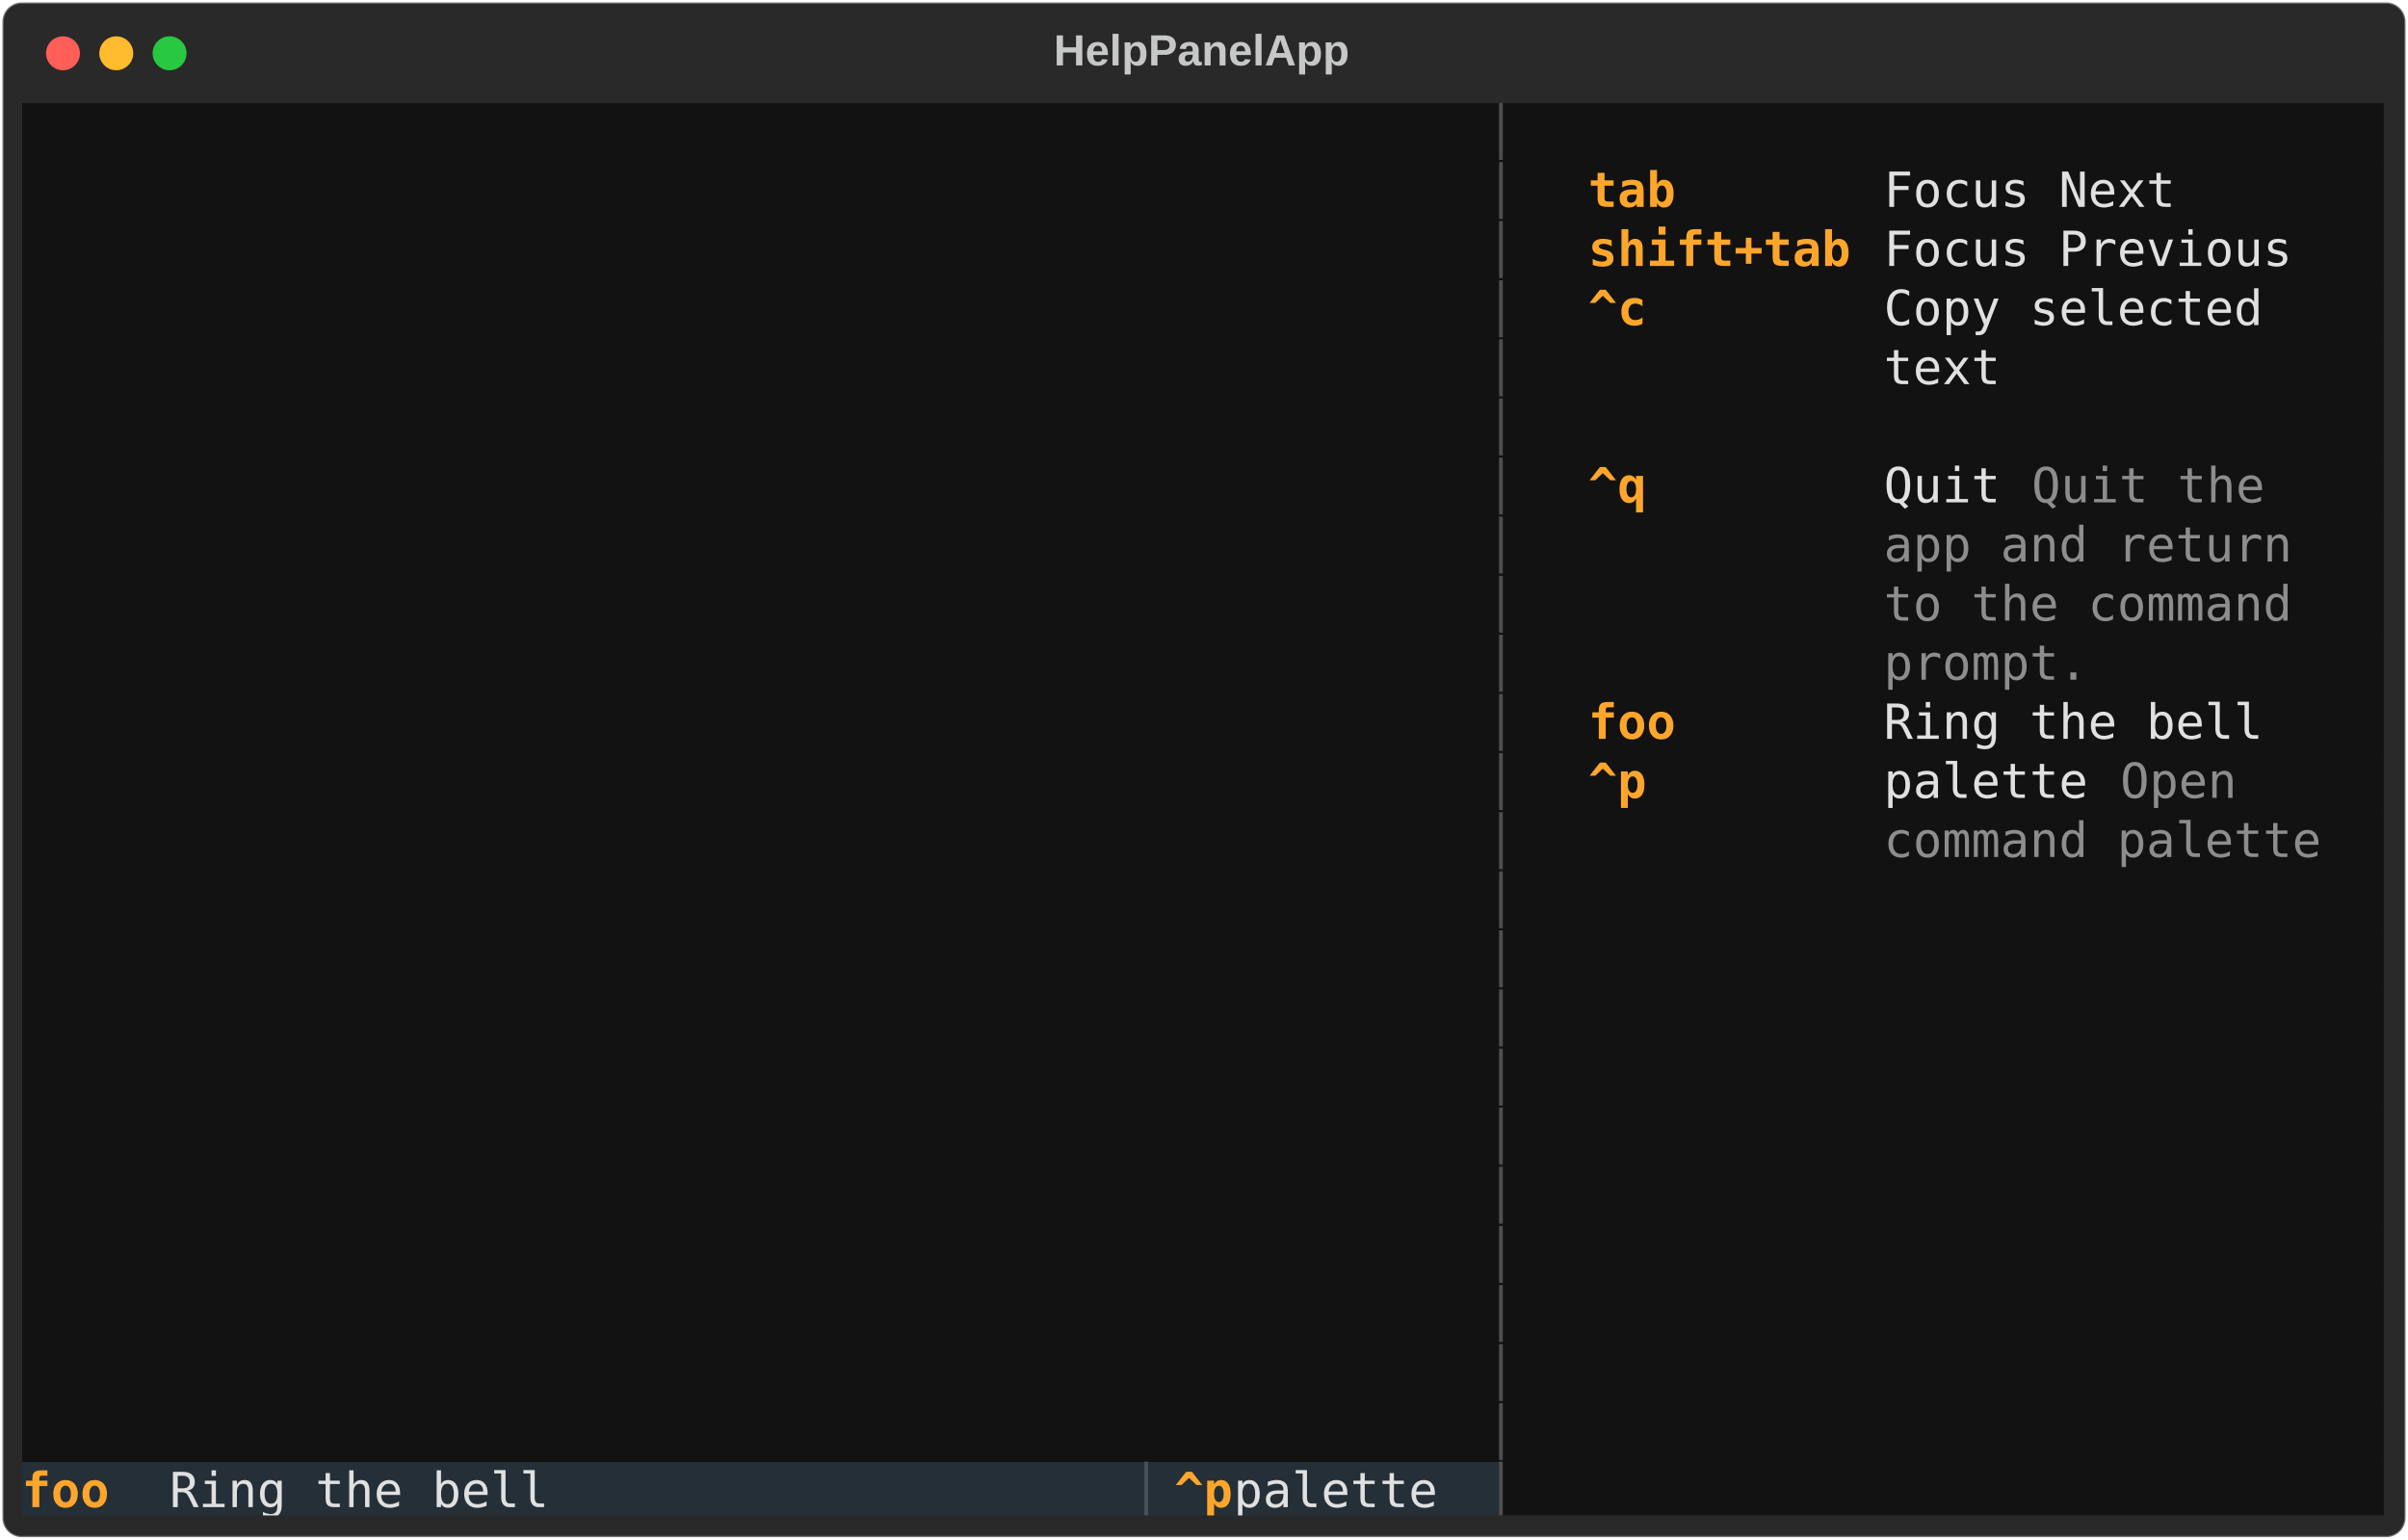
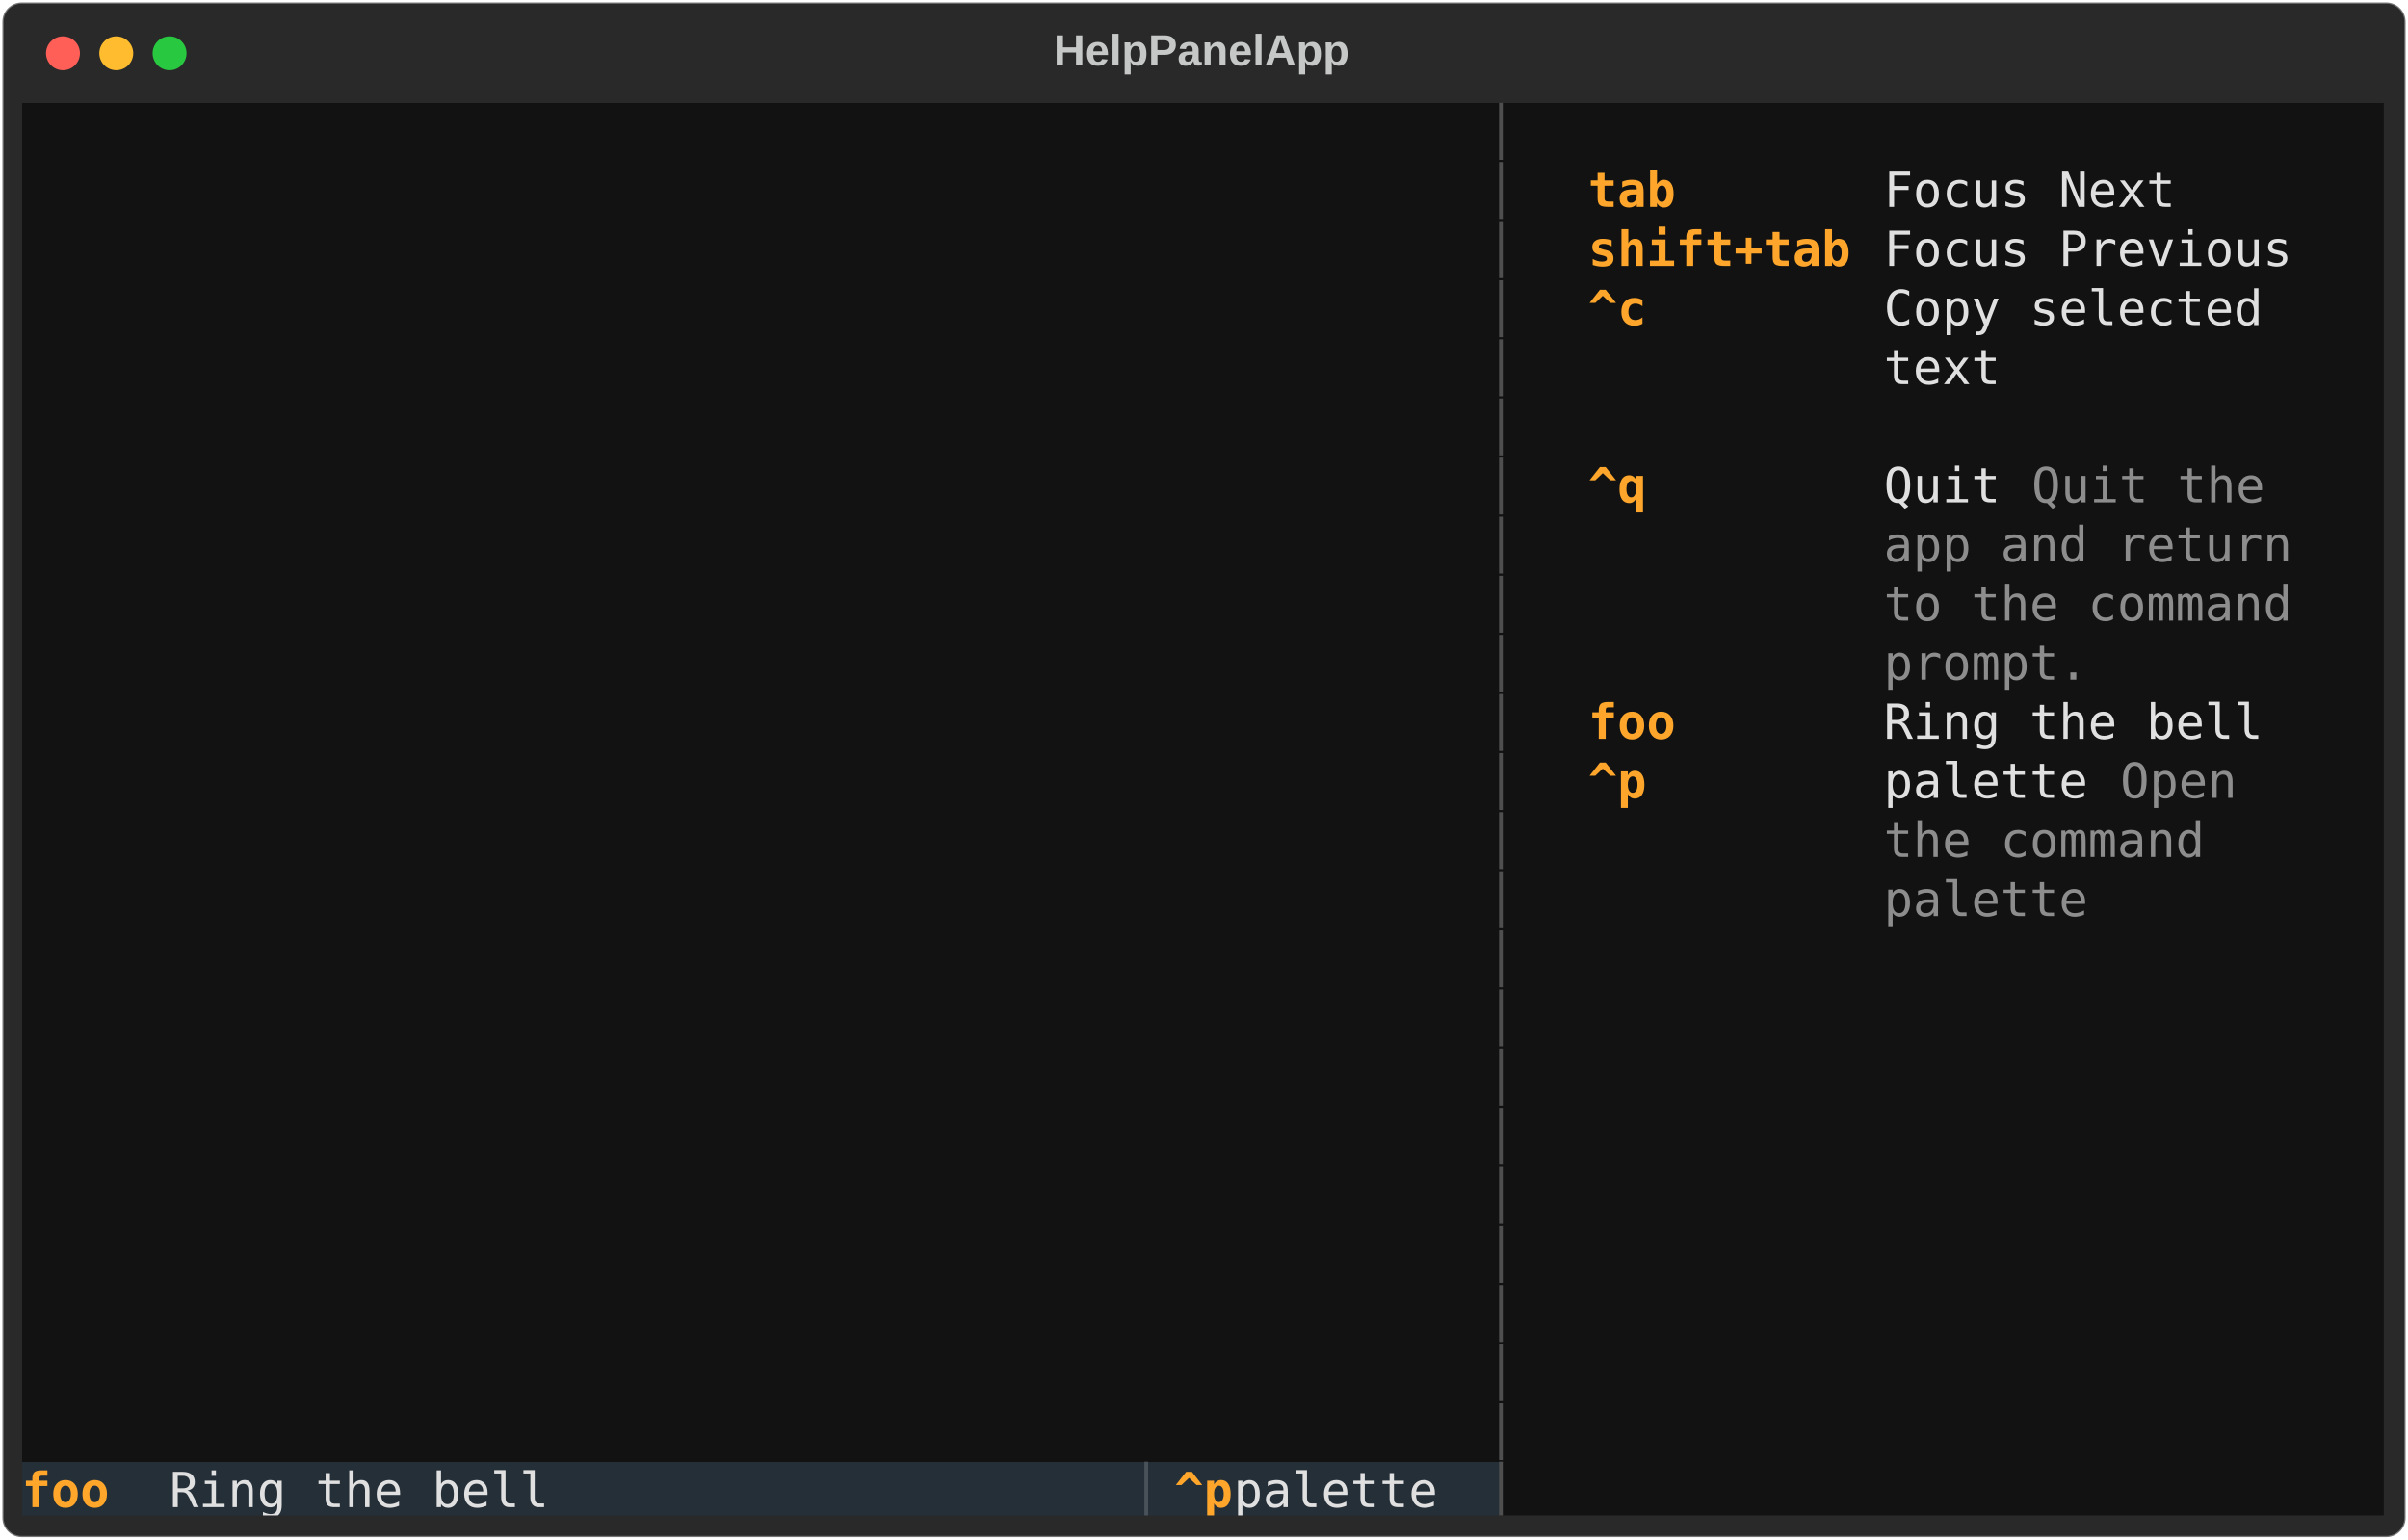
<svg xmlns="http://www.w3.org/2000/svg" class="rich-terminal" viewBox="0 0 994 635.6">
  <style>

    @font-face {
        font-family: "Fira Code";
        src: local("FiraCode-Regular"),
                url("https://cdnjs.cloudflare.com/ajax/libs/firacode/6.2.0/woff2/FiraCode-Regular.woff2") format("woff2"),
                url("https://cdnjs.cloudflare.com/ajax/libs/firacode/6.2.0/woff/FiraCode-Regular.woff") format("woff");
        font-style: normal;
        font-weight: 400;
    }
    @font-face {
        font-family: "Fira Code";
        src: local("FiraCode-Bold"),
                url("https://cdnjs.cloudflare.com/ajax/libs/firacode/6.2.0/woff2/FiraCode-Bold.woff2") format("woff2"),
                url("https://cdnjs.cloudflare.com/ajax/libs/firacode/6.2.0/woff/FiraCode-Bold.woff") format("woff");
        font-style: bold;
        font-weight: 700;
    }

-     .terminal-4158220801-matrix {
+     .terminal-191167855-matrix {
        font-family: Fira Code, monospace;
        font-size: 20px;
        line-height: 24.4px;
        font-variant-east-asian: full-width;
    }

-     .terminal-4158220801-title {
+     .terminal-191167855-title {
        font-size: 18px;
        font-weight: bold;
        font-family: arial;
    }

-     .terminal-4158220801-r1 { fill: #e0e0e0 }
- .terminal-4158220801-r2 { fill: #4f4f4f }
- .terminal-4158220801-r3 { fill: #c5c8c6 }
- .terminal-4158220801-r4 { fill: #121212 }
- .terminal-4158220801-r5 { fill: #fea62b;font-weight: bold }
- .terminal-4158220801-r6 { fill: #8d8d8d }
- .terminal-4158220801-r7 { fill: #ffa62b;font-weight: bold }
- .terminal-4158220801-r8 { fill: #495259 }
+     .terminal-191167855-r1 { fill: #e0e0e0 }
+ .terminal-191167855-r2 { fill: #4f4f4f }
+ .terminal-191167855-r3 { fill: #c5c8c6 }
+ .terminal-191167855-r4 { fill: #121212 }
+ .terminal-191167855-r5 { fill: #fea62b;font-weight: bold }
+ .terminal-191167855-r6 { fill: #8d8d8d }
+ .terminal-191167855-r7 { fill: #ffa62b;font-weight: bold }
+ .terminal-191167855-r8 { fill: #495259 }
    </style>
  <defs>
-     <clipPath id="terminal-4158220801-clip-terminal">
+     <clipPath id="terminal-191167855-clip-terminal">
      <rect x="0" y="0" width="975.0" height="584.6" />
    </clipPath>
-     <clipPath id="terminal-4158220801-line-0">
+     <clipPath id="terminal-191167855-line-0">
      <rect x="0" y="1.5" width="976" height="24.65" />
    </clipPath>
-     <clipPath id="terminal-4158220801-line-1">
+     <clipPath id="terminal-191167855-line-1">
      <rect x="0" y="25.9" width="976" height="24.65" />
    </clipPath>
-     <clipPath id="terminal-4158220801-line-2">
+     <clipPath id="terminal-191167855-line-2">
      <rect x="0" y="50.3" width="976" height="24.65" />
    </clipPath>
-     <clipPath id="terminal-4158220801-line-3">
+     <clipPath id="terminal-191167855-line-3">
      <rect x="0" y="74.7" width="976" height="24.65" />
    </clipPath>
-     <clipPath id="terminal-4158220801-line-4">
+     <clipPath id="terminal-191167855-line-4">
      <rect x="0" y="99.1" width="976" height="24.65" />
    </clipPath>
-     <clipPath id="terminal-4158220801-line-5">
+     <clipPath id="terminal-191167855-line-5">
      <rect x="0" y="123.5" width="976" height="24.65" />
    </clipPath>
-     <clipPath id="terminal-4158220801-line-6">
+     <clipPath id="terminal-191167855-line-6">
      <rect x="0" y="147.9" width="976" height="24.65" />
    </clipPath>
-     <clipPath id="terminal-4158220801-line-7">
+     <clipPath id="terminal-191167855-line-7">
      <rect x="0" y="172.3" width="976" height="24.65" />
    </clipPath>
-     <clipPath id="terminal-4158220801-line-8">
+     <clipPath id="terminal-191167855-line-8">
      <rect x="0" y="196.7" width="976" height="24.65" />
    </clipPath>
-     <clipPath id="terminal-4158220801-line-9">
+     <clipPath id="terminal-191167855-line-9">
      <rect x="0" y="221.1" width="976" height="24.65" />
    </clipPath>
-     <clipPath id="terminal-4158220801-line-10">
+     <clipPath id="terminal-191167855-line-10">
      <rect x="0" y="245.5" width="976" height="24.65" />
    </clipPath>
-     <clipPath id="terminal-4158220801-line-11">
+     <clipPath id="terminal-191167855-line-11">
      <rect x="0" y="269.9" width="976" height="24.65" />
    </clipPath>
-     <clipPath id="terminal-4158220801-line-12">
+     <clipPath id="terminal-191167855-line-12">
      <rect x="0" y="294.3" width="976" height="24.65" />
    </clipPath>
-     <clipPath id="terminal-4158220801-line-13">
+     <clipPath id="terminal-191167855-line-13">
      <rect x="0" y="318.7" width="976" height="24.65" />
    </clipPath>
-     <clipPath id="terminal-4158220801-line-14">
+     <clipPath id="terminal-191167855-line-14">
      <rect x="0" y="343.1" width="976" height="24.65" />
    </clipPath>
-     <clipPath id="terminal-4158220801-line-15">
+     <clipPath id="terminal-191167855-line-15">
      <rect x="0" y="367.5" width="976" height="24.65" />
    </clipPath>
-     <clipPath id="terminal-4158220801-line-16">
+     <clipPath id="terminal-191167855-line-16">
      <rect x="0" y="391.9" width="976" height="24.65" />
    </clipPath>
-     <clipPath id="terminal-4158220801-line-17">
+     <clipPath id="terminal-191167855-line-17">
      <rect x="0" y="416.3" width="976" height="24.65" />
    </clipPath>
-     <clipPath id="terminal-4158220801-line-18">
+     <clipPath id="terminal-191167855-line-18">
      <rect x="0" y="440.7" width="976" height="24.65" />
    </clipPath>
-     <clipPath id="terminal-4158220801-line-19">
+     <clipPath id="terminal-191167855-line-19">
      <rect x="0" y="465.1" width="976" height="24.65" />
    </clipPath>
-     <clipPath id="terminal-4158220801-line-20">
+     <clipPath id="terminal-191167855-line-20">
      <rect x="0" y="489.5" width="976" height="24.65" />
    </clipPath>
-     <clipPath id="terminal-4158220801-line-21">
+     <clipPath id="terminal-191167855-line-21">
      <rect x="0" y="513.9" width="976" height="24.65" />
    </clipPath>
-     <clipPath id="terminal-4158220801-line-22">
+     <clipPath id="terminal-191167855-line-22">
      <rect x="0" y="538.3" width="976" height="24.65" />
    </clipPath>
  </defs>
  <rect fill="#292929" stroke="rgba(255,255,255,0.35)" stroke-width="1" x="1" y="1" width="992" height="633.6" rx="8" />
-   <text class="terminal-4158220801-title" fill="#c5c8c6" text-anchor="middle" x="496" y="27">HelpPanelApp</text>
+   <text class="terminal-191167855-title" fill="#c5c8c6" text-anchor="middle" x="496" y="27">HelpPanelApp</text>
  <g transform="translate(26,22)">
    <circle cx="0" cy="0" r="7" fill="#ff5f57" />
    <circle cx="22" cy="0" r="7" fill="#febc2e" />
    <circle cx="44" cy="0" r="7" fill="#28c840" />
  </g>
-   <g transform="translate(9, 41)" clip-path="url(#terminal-4158220801-clip-terminal)">
+   <g transform="translate(9, 41)" clip-path="url(#terminal-191167855-clip-terminal)">
    <rect fill="#121212" x="0" y="1.5" width="610" height="24.65" shape-rendering="crispEdges" />
    <rect fill="#121212" x="610" y="1.5" width="12.2" height="24.65" shape-rendering="crispEdges" />
    <rect fill="#121212" x="622.2" y="1.5" width="12.2" height="24.65" shape-rendering="crispEdges" />
    <rect fill="#121212" x="634.4" y="1.5" width="329.4" height="24.65" shape-rendering="crispEdges" />
    <rect fill="#121212" x="963.8" y="1.5" width="12.2" height="24.65" shape-rendering="crispEdges" />
    <rect fill="#121212" x="0" y="25.9" width="610" height="24.65" shape-rendering="crispEdges" />
    <rect fill="#121212" x="610" y="25.9" width="12.2" height="24.65" shape-rendering="crispEdges" />
    <rect fill="#121212" x="622.2" y="25.9" width="12.2" height="24.65" shape-rendering="crispEdges" />
    <rect fill="#121212" x="634.4" y="25.9" width="12.2" height="24.65" shape-rendering="crispEdges" />
    <rect fill="#121212" x="646.6" y="25.9" width="109.8" height="24.65" shape-rendering="crispEdges" />
    <rect fill="#121212" x="756.4" y="25.9" width="12.2" height="24.65" shape-rendering="crispEdges" />
    <rect fill="#121212" x="768.6" y="25.9" width="183" height="24.65" shape-rendering="crispEdges" />
    <rect fill="#121212" x="951.6" y="25.9" width="12.2" height="24.65" shape-rendering="crispEdges" />
    <rect fill="#121212" x="963.8" y="25.9" width="12.2" height="24.65" shape-rendering="crispEdges" />
    <rect fill="#121212" x="0" y="50.3" width="610" height="24.65" shape-rendering="crispEdges" />
    <rect fill="#121212" x="610" y="50.3" width="12.2" height="24.65" shape-rendering="crispEdges" />
    <rect fill="#121212" x="622.2" y="50.3" width="12.2" height="24.65" shape-rendering="crispEdges" />
    <rect fill="#121212" x="634.4" y="50.3" width="12.2" height="24.65" shape-rendering="crispEdges" />
    <rect fill="#121212" x="646.6" y="50.3" width="109.8" height="24.65" shape-rendering="crispEdges" />
    <rect fill="#121212" x="756.4" y="50.3" width="12.2" height="24.65" shape-rendering="crispEdges" />
    <rect fill="#121212" x="768.6" y="50.3" width="183" height="24.65" shape-rendering="crispEdges" />
    <rect fill="#121212" x="951.6" y="50.3" width="12.2" height="24.65" shape-rendering="crispEdges" />
    <rect fill="#121212" x="963.8" y="50.3" width="12.2" height="24.65" shape-rendering="crispEdges" />
    <rect fill="#121212" x="0" y="74.7" width="610" height="24.65" shape-rendering="crispEdges" />
    <rect fill="#121212" x="610" y="74.7" width="12.2" height="24.65" shape-rendering="crispEdges" />
    <rect fill="#121212" x="622.2" y="74.7" width="12.2" height="24.65" shape-rendering="crispEdges" />
    <rect fill="#121212" x="634.4" y="74.7" width="12.2" height="24.65" shape-rendering="crispEdges" />
    <rect fill="#121212" x="646.6" y="74.7" width="109.8" height="24.65" shape-rendering="crispEdges" />
    <rect fill="#121212" x="756.4" y="74.7" width="12.2" height="24.65" shape-rendering="crispEdges" />
    <rect fill="#121212" x="768.6" y="74.7" width="183" height="24.65" shape-rendering="crispEdges" />
    <rect fill="#121212" x="951.6" y="74.7" width="12.2" height="24.65" shape-rendering="crispEdges" />
    <rect fill="#121212" x="963.8" y="74.7" width="12.2" height="24.65" shape-rendering="crispEdges" />
    <rect fill="#121212" x="0" y="99.1" width="610" height="24.65" shape-rendering="crispEdges" />
    <rect fill="#121212" x="610" y="99.1" width="12.2" height="24.65" shape-rendering="crispEdges" />
    <rect fill="#121212" x="622.2" y="99.1" width="12.2" height="24.65" shape-rendering="crispEdges" />
    <rect fill="#121212" x="634.4" y="99.1" width="12.2" height="24.65" shape-rendering="crispEdges" />
    <rect fill="#121212" x="646.6" y="99.1" width="109.8" height="24.65" shape-rendering="crispEdges" />
    <rect fill="#121212" x="756.4" y="99.1" width="12.2" height="24.65" shape-rendering="crispEdges" />
    <rect fill="#121212" x="768.6" y="99.1" width="183" height="24.65" shape-rendering="crispEdges" />
    <rect fill="#121212" x="951.6" y="99.1" width="12.2" height="24.65" shape-rendering="crispEdges" />
    <rect fill="#121212" x="963.8" y="99.1" width="12.2" height="24.65" shape-rendering="crispEdges" />
    <rect fill="#121212" x="0" y="123.5" width="610" height="24.65" shape-rendering="crispEdges" />
    <rect fill="#121212" x="610" y="123.5" width="12.2" height="24.65" shape-rendering="crispEdges" />
    <rect fill="#121212" x="622.2" y="123.5" width="12.2" height="24.65" shape-rendering="crispEdges" />
    <rect fill="#121212" x="634.4" y="123.5" width="329.4" height="24.65" shape-rendering="crispEdges" />
    <rect fill="#121212" x="963.8" y="123.5" width="12.2" height="24.65" shape-rendering="crispEdges" />
    <rect fill="#121212" x="0" y="147.9" width="610" height="24.65" shape-rendering="crispEdges" />
    <rect fill="#121212" x="610" y="147.9" width="12.2" height="24.65" shape-rendering="crispEdges" />
    <rect fill="#121212" x="622.2" y="147.9" width="12.2" height="24.65" shape-rendering="crispEdges" />
    <rect fill="#121212" x="634.4" y="147.9" width="12.2" height="24.65" shape-rendering="crispEdges" />
    <rect fill="#121212" x="646.6" y="147.9" width="109.8" height="24.65" shape-rendering="crispEdges" />
    <rect fill="#121212" x="756.4" y="147.9" width="12.2" height="24.65" shape-rendering="crispEdges" />
    <rect fill="#121212" x="768.6" y="147.9" width="61" height="24.65" shape-rendering="crispEdges" />
    <rect fill="#121212" x="829.6" y="147.9" width="109.8" height="24.65" shape-rendering="crispEdges" />
    <rect fill="#121212" x="939.4" y="147.9" width="12.2" height="24.65" shape-rendering="crispEdges" />
    <rect fill="#121212" x="951.6" y="147.9" width="12.2" height="24.65" shape-rendering="crispEdges" />
    <rect fill="#121212" x="963.8" y="147.9" width="12.2" height="24.65" shape-rendering="crispEdges" />
    <rect fill="#121212" x="0" y="172.3" width="610" height="24.65" shape-rendering="crispEdges" />
    <rect fill="#121212" x="610" y="172.3" width="12.2" height="24.65" shape-rendering="crispEdges" />
    <rect fill="#121212" x="622.2" y="172.3" width="12.2" height="24.65" shape-rendering="crispEdges" />
    <rect fill="#121212" x="634.4" y="172.3" width="12.2" height="24.65" shape-rendering="crispEdges" />
    <rect fill="#121212" x="646.6" y="172.3" width="109.8" height="24.65" shape-rendering="crispEdges" />
    <rect fill="#121212" x="756.4" y="172.3" width="12.2" height="24.65" shape-rendering="crispEdges" />
    <rect fill="#121212" x="768.6" y="172.3" width="183" height="24.65" shape-rendering="crispEdges" />
    <rect fill="#121212" x="951.6" y="172.3" width="12.2" height="24.65" shape-rendering="crispEdges" />
    <rect fill="#121212" x="963.8" y="172.3" width="12.2" height="24.65" shape-rendering="crispEdges" />
    <rect fill="#121212" x="0" y="196.7" width="610" height="24.65" shape-rendering="crispEdges" />
    <rect fill="#121212" x="610" y="196.7" width="12.2" height="24.65" shape-rendering="crispEdges" />
    <rect fill="#121212" x="622.2" y="196.7" width="12.2" height="24.65" shape-rendering="crispEdges" />
    <rect fill="#121212" x="634.4" y="196.7" width="12.2" height="24.65" shape-rendering="crispEdges" />
    <rect fill="#121212" x="646.6" y="196.7" width="109.8" height="24.65" shape-rendering="crispEdges" />
    <rect fill="#121212" x="756.4" y="196.7" width="12.2" height="24.65" shape-rendering="crispEdges" />
    <rect fill="#121212" x="768.6" y="196.7" width="183" height="24.65" shape-rendering="crispEdges" />
    <rect fill="#121212" x="951.6" y="196.7" width="12.2" height="24.65" shape-rendering="crispEdges" />
    <rect fill="#121212" x="963.8" y="196.7" width="12.2" height="24.65" shape-rendering="crispEdges" />
    <rect fill="#121212" x="0" y="221.1" width="610" height="24.65" shape-rendering="crispEdges" />
    <rect fill="#121212" x="610" y="221.1" width="12.2" height="24.65" shape-rendering="crispEdges" />
    <rect fill="#121212" x="622.2" y="221.1" width="12.2" height="24.65" shape-rendering="crispEdges" />
    <rect fill="#121212" x="634.4" y="221.1" width="12.2" height="24.65" shape-rendering="crispEdges" />
    <rect fill="#121212" x="646.6" y="221.1" width="109.8" height="24.65" shape-rendering="crispEdges" />
    <rect fill="#121212" x="756.4" y="221.1" width="12.2" height="24.65" shape-rendering="crispEdges" />
    <rect fill="#121212" x="768.6" y="221.1" width="85.4" height="24.65" shape-rendering="crispEdges" />
    <rect fill="#121212" x="854" y="221.1" width="97.6" height="24.65" shape-rendering="crispEdges" />
    <rect fill="#121212" x="951.6" y="221.1" width="12.2" height="24.65" shape-rendering="crispEdges" />
    <rect fill="#121212" x="963.8" y="221.1" width="12.2" height="24.65" shape-rendering="crispEdges" />
    <rect fill="#121212" x="0" y="245.5" width="610" height="24.65" shape-rendering="crispEdges" />
    <rect fill="#121212" x="610" y="245.5" width="12.2" height="24.65" shape-rendering="crispEdges" />
    <rect fill="#121212" x="622.2" y="245.5" width="12.2" height="24.65" shape-rendering="crispEdges" />
    <rect fill="#121212" x="634.4" y="245.5" width="12.2" height="24.65" shape-rendering="crispEdges" />
    <rect fill="#121212" x="646.6" y="245.5" width="109.8" height="24.65" shape-rendering="crispEdges" />
    <rect fill="#121212" x="756.4" y="245.5" width="12.2" height="24.65" shape-rendering="crispEdges" />
    <rect fill="#121212" x="768.6" y="245.5" width="183" height="24.65" shape-rendering="crispEdges" />
    <rect fill="#121212" x="951.6" y="245.5" width="12.2" height="24.65" shape-rendering="crispEdges" />
    <rect fill="#121212" x="963.8" y="245.5" width="12.2" height="24.65" shape-rendering="crispEdges" />
    <rect fill="#121212" x="0" y="269.9" width="610" height="24.65" shape-rendering="crispEdges" />
    <rect fill="#121212" x="610" y="269.9" width="12.2" height="24.65" shape-rendering="crispEdges" />
    <rect fill="#121212" x="622.2" y="269.9" width="12.2" height="24.65" shape-rendering="crispEdges" />
    <rect fill="#121212" x="634.4" y="269.9" width="12.2" height="24.65" shape-rendering="crispEdges" />
    <rect fill="#121212" x="646.6" y="269.9" width="109.8" height="24.65" shape-rendering="crispEdges" />
    <rect fill="#121212" x="756.4" y="269.9" width="12.2" height="24.65" shape-rendering="crispEdges" />
    <rect fill="#121212" x="768.6" y="269.9" width="97.6" height="24.65" shape-rendering="crispEdges" />
    <rect fill="#121212" x="866.2" y="269.9" width="61" height="24.65" shape-rendering="crispEdges" />
    <rect fill="#121212" x="927.2" y="269.9" width="24.4" height="24.65" shape-rendering="crispEdges" />
    <rect fill="#121212" x="951.6" y="269.9" width="12.2" height="24.65" shape-rendering="crispEdges" />
    <rect fill="#121212" x="963.8" y="269.9" width="12.2" height="24.65" shape-rendering="crispEdges" />
    <rect fill="#121212" x="0" y="294.3" width="610" height="24.65" shape-rendering="crispEdges" />
    <rect fill="#121212" x="610" y="294.3" width="12.2" height="24.65" shape-rendering="crispEdges" />
    <rect fill="#121212" x="622.2" y="294.3" width="12.2" height="24.65" shape-rendering="crispEdges" />
    <rect fill="#121212" x="634.4" y="294.3" width="12.2" height="24.65" shape-rendering="crispEdges" />
    <rect fill="#121212" x="646.6" y="294.3" width="109.8" height="24.65" shape-rendering="crispEdges" />
    <rect fill="#121212" x="756.4" y="294.3" width="12.2" height="24.65" shape-rendering="crispEdges" />
-     <rect fill="#121212" x="768.6" y="294.3" width="183" height="24.65" shape-rendering="crispEdges" />
+     <rect fill="#121212" x="768.6" y="294.3" width="146.4" height="24.65" shape-rendering="crispEdges" />
+     <rect fill="#121212" x="915" y="294.3" width="36.6" height="24.65" shape-rendering="crispEdges" />
    <rect fill="#121212" x="951.6" y="294.3" width="12.2" height="24.65" shape-rendering="crispEdges" />
    <rect fill="#121212" x="963.8" y="294.3" width="12.2" height="24.65" shape-rendering="crispEdges" />
    <rect fill="#121212" x="0" y="318.7" width="610" height="24.65" shape-rendering="crispEdges" />
    <rect fill="#121212" x="610" y="318.7" width="12.2" height="24.65" shape-rendering="crispEdges" />
    <rect fill="#121212" x="622.2" y="318.7" width="12.2" height="24.65" shape-rendering="crispEdges" />
-     <rect fill="#121212" x="634.4" y="318.7" width="329.4" height="24.65" shape-rendering="crispEdges" />
+     <rect fill="#121212" x="634.4" y="318.7" width="12.2" height="24.65" shape-rendering="crispEdges" />
+     <rect fill="#121212" x="646.6" y="318.7" width="109.8" height="24.65" shape-rendering="crispEdges" />
+     <rect fill="#121212" x="756.4" y="318.7" width="12.2" height="24.65" shape-rendering="crispEdges" />
+     <rect fill="#121212" x="768.6" y="318.7" width="85.4" height="24.65" shape-rendering="crispEdges" />
+     <rect fill="#121212" x="854" y="318.7" width="97.6" height="24.65" shape-rendering="crispEdges" />
+     <rect fill="#121212" x="951.6" y="318.7" width="12.2" height="24.65" shape-rendering="crispEdges" />
    <rect fill="#121212" x="963.8" y="318.7" width="12.2" height="24.65" shape-rendering="crispEdges" />
    <rect fill="#121212" x="0" y="343.1" width="610" height="24.65" shape-rendering="crispEdges" />
    <rect fill="#121212" x="610" y="343.1" width="12.2" height="24.65" shape-rendering="crispEdges" />
    <rect fill="#121212" x="622.2" y="343.1" width="12.2" height="24.65" shape-rendering="crispEdges" />
    <rect fill="#121212" x="634.4" y="343.1" width="329.4" height="24.65" shape-rendering="crispEdges" />
    <rect fill="#121212" x="963.8" y="343.1" width="12.2" height="24.65" shape-rendering="crispEdges" />
    <rect fill="#121212" x="0" y="367.5" width="610" height="24.65" shape-rendering="crispEdges" />
    <rect fill="#121212" x="610" y="367.5" width="12.2" height="24.65" shape-rendering="crispEdges" />
    <rect fill="#121212" x="622.2" y="367.5" width="12.2" height="24.65" shape-rendering="crispEdges" />
    <rect fill="#121212" x="634.4" y="367.5" width="329.4" height="24.65" shape-rendering="crispEdges" />
    <rect fill="#121212" x="963.8" y="367.5" width="12.2" height="24.65" shape-rendering="crispEdges" />
    <rect fill="#121212" x="0" y="391.9" width="610" height="24.65" shape-rendering="crispEdges" />
    <rect fill="#121212" x="610" y="391.9" width="12.2" height="24.65" shape-rendering="crispEdges" />
    <rect fill="#121212" x="622.2" y="391.9" width="12.2" height="24.65" shape-rendering="crispEdges" />
    <rect fill="#121212" x="634.4" y="391.9" width="329.4" height="24.65" shape-rendering="crispEdges" />
    <rect fill="#121212" x="963.8" y="391.9" width="12.2" height="24.65" shape-rendering="crispEdges" />
    <rect fill="#121212" x="0" y="416.3" width="610" height="24.65" shape-rendering="crispEdges" />
    <rect fill="#121212" x="610" y="416.3" width="12.2" height="24.65" shape-rendering="crispEdges" />
    <rect fill="#121212" x="622.2" y="416.3" width="12.2" height="24.65" shape-rendering="crispEdges" />
    <rect fill="#121212" x="634.4" y="416.3" width="329.4" height="24.65" shape-rendering="crispEdges" />
    <rect fill="#121212" x="963.8" y="416.3" width="12.2" height="24.65" shape-rendering="crispEdges" />
    <rect fill="#121212" x="0" y="440.7" width="610" height="24.65" shape-rendering="crispEdges" />
    <rect fill="#121212" x="610" y="440.7" width="12.2" height="24.65" shape-rendering="crispEdges" />
    <rect fill="#121212" x="622.2" y="440.7" width="12.2" height="24.65" shape-rendering="crispEdges" />
    <rect fill="#121212" x="634.4" y="440.7" width="329.4" height="24.65" shape-rendering="crispEdges" />
    <rect fill="#121212" x="963.8" y="440.7" width="12.2" height="24.65" shape-rendering="crispEdges" />
    <rect fill="#121212" x="0" y="465.1" width="610" height="24.65" shape-rendering="crispEdges" />
    <rect fill="#121212" x="610" y="465.1" width="12.2" height="24.65" shape-rendering="crispEdges" />
    <rect fill="#121212" x="622.2" y="465.1" width="12.2" height="24.65" shape-rendering="crispEdges" />
    <rect fill="#121212" x="634.4" y="465.1" width="329.4" height="24.65" shape-rendering="crispEdges" />
    <rect fill="#121212" x="963.8" y="465.1" width="12.2" height="24.65" shape-rendering="crispEdges" />
    <rect fill="#121212" x="0" y="489.5" width="610" height="24.65" shape-rendering="crispEdges" />
    <rect fill="#121212" x="610" y="489.5" width="12.2" height="24.65" shape-rendering="crispEdges" />
    <rect fill="#121212" x="622.2" y="489.5" width="12.2" height="24.65" shape-rendering="crispEdges" />
    <rect fill="#121212" x="634.4" y="489.5" width="329.4" height="24.65" shape-rendering="crispEdges" />
    <rect fill="#121212" x="963.8" y="489.5" width="12.2" height="24.65" shape-rendering="crispEdges" />
    <rect fill="#121212" x="0" y="513.9" width="610" height="24.65" shape-rendering="crispEdges" />
    <rect fill="#121212" x="610" y="513.9" width="12.2" height="24.65" shape-rendering="crispEdges" />
    <rect fill="#121212" x="622.2" y="513.9" width="12.2" height="24.65" shape-rendering="crispEdges" />
    <rect fill="#121212" x="634.4" y="513.9" width="329.4" height="24.65" shape-rendering="crispEdges" />
    <rect fill="#121212" x="963.8" y="513.9" width="12.2" height="24.65" shape-rendering="crispEdges" />
    <rect fill="#121212" x="0" y="538.3" width="610" height="24.65" shape-rendering="crispEdges" />
    <rect fill="#121212" x="610" y="538.3" width="12.2" height="24.65" shape-rendering="crispEdges" />
    <rect fill="#121212" x="622.2" y="538.3" width="12.2" height="24.65" shape-rendering="crispEdges" />
    <rect fill="#121212" x="634.4" y="538.3" width="329.4" height="24.65" shape-rendering="crispEdges" />
    <rect fill="#121212" x="963.8" y="538.3" width="12.2" height="24.65" shape-rendering="crispEdges" />
    <rect fill="#242f38" x="0" y="562.7" width="61" height="24.65" shape-rendering="crispEdges" />
    <rect fill="#242f38" x="61" y="562.7" width="402.6" height="24.65" shape-rendering="crispEdges" />
    <rect fill="#242f38" x="463.6" y="562.7" width="12.2" height="24.65" shape-rendering="crispEdges" />
    <rect fill="#242f38" x="475.8" y="562.7" width="24.4" height="24.65" shape-rendering="crispEdges" />
    <rect fill="#242f38" x="500.2" y="562.7" width="97.6" height="24.65" shape-rendering="crispEdges" />
    <rect fill="#242f38" x="597.8" y="562.7" width="12.2" height="24.65" shape-rendering="crispEdges" />
    <rect fill="#121212" x="610" y="562.7" width="12.2" height="24.65" shape-rendering="crispEdges" />
    <rect fill="#121212" x="622.2" y="562.7" width="12.2" height="24.65" shape-rendering="crispEdges" />
    <rect fill="#121212" x="634.4" y="562.7" width="329.4" height="24.65" shape-rendering="crispEdges" />
    <rect fill="#121212" x="963.8" y="562.7" width="12.2" height="24.65" shape-rendering="crispEdges" />
-     <g class="terminal-4158220801-matrix">
-       <text class="terminal-4158220801-r2" x="610" y="20" textLength="12.2" clip-path="url(#terminal-4158220801-line-0)">▏</text>
-       <text class="terminal-4158220801-r3" x="976" y="20" textLength="12.2" clip-path="url(#terminal-4158220801-line-0)">
- </text>
-       <text class="terminal-4158220801-r2" x="610" y="44.4" textLength="12.2" clip-path="url(#terminal-4158220801-line-1)">▏</text>
-       <text class="terminal-4158220801-r5" x="646.6" y="44.4" textLength="109.8" clip-path="url(#terminal-4158220801-line-1)">      tab</text>
-       <text class="terminal-4158220801-r1" x="768.6" y="44.4" textLength="183" clip-path="url(#terminal-4158220801-line-1)">Focus Next     </text>
-       <text class="terminal-4158220801-r3" x="976" y="44.4" textLength="12.2" clip-path="url(#terminal-4158220801-line-1)">
- </text>
-       <text class="terminal-4158220801-r2" x="610" y="68.8" textLength="12.2" clip-path="url(#terminal-4158220801-line-2)">▏</text>
-       <text class="terminal-4158220801-r5" x="646.6" y="68.8" textLength="109.8" clip-path="url(#terminal-4158220801-line-2)">shift+tab</text>
-       <text class="terminal-4158220801-r1" x="768.6" y="68.8" textLength="183" clip-path="url(#terminal-4158220801-line-2)">Focus Previous </text>
-       <text class="terminal-4158220801-r3" x="976" y="68.8" textLength="12.2" clip-path="url(#terminal-4158220801-line-2)">
- </text>
-       <text class="terminal-4158220801-r2" x="610" y="93.2" textLength="12.2" clip-path="url(#terminal-4158220801-line-3)">▏</text>
-       <text class="terminal-4158220801-r5" x="646.6" y="93.2" textLength="109.8" clip-path="url(#terminal-4158220801-line-3)">       ^c</text>
-       <text class="terminal-4158220801-r1" x="768.6" y="93.2" textLength="183" clip-path="url(#terminal-4158220801-line-3)">Copy selected  </text>
-       <text class="terminal-4158220801-r3" x="976" y="93.2" textLength="12.2" clip-path="url(#terminal-4158220801-line-3)">
- </text>
-       <text class="terminal-4158220801-r2" x="610" y="117.6" textLength="12.2" clip-path="url(#terminal-4158220801-line-4)">▏</text>
-       <text class="terminal-4158220801-r1" x="768.6" y="117.6" textLength="183" clip-path="url(#terminal-4158220801-line-4)">text           </text>
-       <text class="terminal-4158220801-r3" x="976" y="117.6" textLength="12.2" clip-path="url(#terminal-4158220801-line-4)">
- </text>
-       <text class="terminal-4158220801-r2" x="610" y="142" textLength="12.2" clip-path="url(#terminal-4158220801-line-5)">▏</text>
-       <text class="terminal-4158220801-r3" x="976" y="142" textLength="12.2" clip-path="url(#terminal-4158220801-line-5)">
- </text>
-       <text class="terminal-4158220801-r2" x="610" y="166.4" textLength="12.2" clip-path="url(#terminal-4158220801-line-6)">▏</text>
-       <text class="terminal-4158220801-r5" x="646.6" y="166.4" textLength="109.8" clip-path="url(#terminal-4158220801-line-6)">       ^q</text>
-       <text class="terminal-4158220801-r1" x="768.6" y="166.4" textLength="61" clip-path="url(#terminal-4158220801-line-6)">Quit </text>
-       <text class="terminal-4158220801-r6" x="829.6" y="166.4" textLength="109.8" clip-path="url(#terminal-4158220801-line-6)">Quit the </text>
-       <text class="terminal-4158220801-r3" x="976" y="166.4" textLength="12.2" clip-path="url(#terminal-4158220801-line-6)">
- </text>
-       <text class="terminal-4158220801-r2" x="610" y="190.8" textLength="12.2" clip-path="url(#terminal-4158220801-line-7)">▏</text>
-       <text class="terminal-4158220801-r6" x="768.6" y="190.8" textLength="183" clip-path="url(#terminal-4158220801-line-7)">app and return </text>
-       <text class="terminal-4158220801-r3" x="976" y="190.8" textLength="12.2" clip-path="url(#terminal-4158220801-line-7)">
- </text>
-       <text class="terminal-4158220801-r2" x="610" y="215.2" textLength="12.2" clip-path="url(#terminal-4158220801-line-8)">▏</text>
-       <text class="terminal-4158220801-r6" x="768.6" y="215.2" textLength="183" clip-path="url(#terminal-4158220801-line-8)">to the command </text>
-       <text class="terminal-4158220801-r3" x="976" y="215.2" textLength="12.2" clip-path="url(#terminal-4158220801-line-8)">
- </text>
-       <text class="terminal-4158220801-r2" x="610" y="239.6" textLength="12.2" clip-path="url(#terminal-4158220801-line-9)">▏</text>
-       <text class="terminal-4158220801-r6" x="768.6" y="239.6" textLength="85.4" clip-path="url(#terminal-4158220801-line-9)">prompt.</text>
-       <text class="terminal-4158220801-r3" x="976" y="239.6" textLength="12.2" clip-path="url(#terminal-4158220801-line-9)">
- </text>
-       <text class="terminal-4158220801-r2" x="610" y="264" textLength="12.2" clip-path="url(#terminal-4158220801-line-10)">▏</text>
-       <text class="terminal-4158220801-r5" x="646.6" y="264" textLength="109.8" clip-path="url(#terminal-4158220801-line-10)">      foo</text>
-       <text class="terminal-4158220801-r1" x="768.6" y="264" textLength="183" clip-path="url(#terminal-4158220801-line-10)">Ring the bell  </text>
-       <text class="terminal-4158220801-r3" x="976" y="264" textLength="12.2" clip-path="url(#terminal-4158220801-line-10)">
- </text>
-       <text class="terminal-4158220801-r2" x="610" y="288.4" textLength="12.2" clip-path="url(#terminal-4158220801-line-11)">▏</text>
-       <text class="terminal-4158220801-r5" x="646.6" y="288.4" textLength="109.8" clip-path="url(#terminal-4158220801-line-11)">       ^p</text>
-       <text class="terminal-4158220801-r1" x="768.6" y="288.4" textLength="97.6" clip-path="url(#terminal-4158220801-line-11)">palette </text>
-       <text class="terminal-4158220801-r6" x="866.2" y="288.4" textLength="61" clip-path="url(#terminal-4158220801-line-11)">Open </text>
-       <text class="terminal-4158220801-r3" x="976" y="288.4" textLength="12.2" clip-path="url(#terminal-4158220801-line-11)">
- </text>
-       <text class="terminal-4158220801-r2" x="610" y="312.8" textLength="12.2" clip-path="url(#terminal-4158220801-line-12)">▏</text>
-       <text class="terminal-4158220801-r6" x="768.6" y="312.8" textLength="183" clip-path="url(#terminal-4158220801-line-12)">command palette</text>
-       <text class="terminal-4158220801-r3" x="976" y="312.8" textLength="12.2" clip-path="url(#terminal-4158220801-line-12)">
- </text>
-       <text class="terminal-4158220801-r2" x="610" y="337.2" textLength="12.2" clip-path="url(#terminal-4158220801-line-13)">▏</text>
-       <text class="terminal-4158220801-r3" x="976" y="337.2" textLength="12.2" clip-path="url(#terminal-4158220801-line-13)">
- </text>
-       <text class="terminal-4158220801-r2" x="610" y="361.6" textLength="12.2" clip-path="url(#terminal-4158220801-line-14)">▏</text>
-       <text class="terminal-4158220801-r3" x="976" y="361.6" textLength="12.2" clip-path="url(#terminal-4158220801-line-14)">
- </text>
-       <text class="terminal-4158220801-r2" x="610" y="386" textLength="12.2" clip-path="url(#terminal-4158220801-line-15)">▏</text>
-       <text class="terminal-4158220801-r3" x="976" y="386" textLength="12.2" clip-path="url(#terminal-4158220801-line-15)">
- </text>
-       <text class="terminal-4158220801-r2" x="610" y="410.4" textLength="12.2" clip-path="url(#terminal-4158220801-line-16)">▏</text>
-       <text class="terminal-4158220801-r3" x="976" y="410.4" textLength="12.2" clip-path="url(#terminal-4158220801-line-16)">
- </text>
-       <text class="terminal-4158220801-r2" x="610" y="434.8" textLength="12.2" clip-path="url(#terminal-4158220801-line-17)">▏</text>
-       <text class="terminal-4158220801-r3" x="976" y="434.8" textLength="12.2" clip-path="url(#terminal-4158220801-line-17)">
- </text>
-       <text class="terminal-4158220801-r2" x="610" y="459.2" textLength="12.2" clip-path="url(#terminal-4158220801-line-18)">▏</text>
-       <text class="terminal-4158220801-r3" x="976" y="459.2" textLength="12.2" clip-path="url(#terminal-4158220801-line-18)">
- </text>
-       <text class="terminal-4158220801-r2" x="610" y="483.6" textLength="12.2" clip-path="url(#terminal-4158220801-line-19)">▏</text>
-       <text class="terminal-4158220801-r3" x="976" y="483.6" textLength="12.2" clip-path="url(#terminal-4158220801-line-19)">
- </text>
-       <text class="terminal-4158220801-r2" x="610" y="508" textLength="12.2" clip-path="url(#terminal-4158220801-line-20)">▏</text>
-       <text class="terminal-4158220801-r3" x="976" y="508" textLength="12.2" clip-path="url(#terminal-4158220801-line-20)">
- </text>
-       <text class="terminal-4158220801-r2" x="610" y="532.4" textLength="12.2" clip-path="url(#terminal-4158220801-line-21)">▏</text>
-       <text class="terminal-4158220801-r3" x="976" y="532.4" textLength="12.2" clip-path="url(#terminal-4158220801-line-21)">
- </text>
-       <text class="terminal-4158220801-r2" x="610" y="556.8" textLength="12.2" clip-path="url(#terminal-4158220801-line-22)">▏</text>
-       <text class="terminal-4158220801-r3" x="976" y="556.8" textLength="12.2" clip-path="url(#terminal-4158220801-line-22)">
- </text>
-       <text class="terminal-4158220801-r7" x="0" y="581.2" textLength="61" clip-path="url(#terminal-4158220801-line-23)"> foo </text>
-       <text class="terminal-4158220801-r1" x="61" y="581.2" textLength="402.6" clip-path="url(#terminal-4158220801-line-23)">Ring the bell                    </text>
-       <text class="terminal-4158220801-r8" x="463.6" y="581.2" textLength="12.2" clip-path="url(#terminal-4158220801-line-23)">▏</text>
-       <text class="terminal-4158220801-r7" x="475.8" y="581.2" textLength="24.4" clip-path="url(#terminal-4158220801-line-23)">^p</text>
-       <text class="terminal-4158220801-r1" x="500.2" y="581.2" textLength="97.6" clip-path="url(#terminal-4158220801-line-23)"> palette</text>
-       <text class="terminal-4158220801-r2" x="610" y="581.2" textLength="12.2" clip-path="url(#terminal-4158220801-line-23)">▏</text>
+     <g class="terminal-191167855-matrix">
+       <text class="terminal-191167855-r2" x="610" y="20" textLength="12.2" clip-path="url(#terminal-191167855-line-0)">▏</text>
+       <text class="terminal-191167855-r3" x="976" y="20" textLength="12.2" clip-path="url(#terminal-191167855-line-0)">
+ </text>
+       <text class="terminal-191167855-r2" x="610" y="44.4" textLength="12.2" clip-path="url(#terminal-191167855-line-1)">▏</text>
+       <text class="terminal-191167855-r5" x="646.6" y="44.4" textLength="109.8" clip-path="url(#terminal-191167855-line-1)">      tab</text>
+       <text class="terminal-191167855-r1" x="768.6" y="44.4" textLength="183" clip-path="url(#terminal-191167855-line-1)">Focus Next     </text>
+       <text class="terminal-191167855-r3" x="976" y="44.4" textLength="12.2" clip-path="url(#terminal-191167855-line-1)">
+ </text>
+       <text class="terminal-191167855-r2" x="610" y="68.8" textLength="12.2" clip-path="url(#terminal-191167855-line-2)">▏</text>
+       <text class="terminal-191167855-r5" x="646.6" y="68.8" textLength="109.8" clip-path="url(#terminal-191167855-line-2)">shift+tab</text>
+       <text class="terminal-191167855-r1" x="768.6" y="68.8" textLength="183" clip-path="url(#terminal-191167855-line-2)">Focus Previous </text>
+       <text class="terminal-191167855-r3" x="976" y="68.8" textLength="12.2" clip-path="url(#terminal-191167855-line-2)">
+ </text>
+       <text class="terminal-191167855-r2" x="610" y="93.2" textLength="12.2" clip-path="url(#terminal-191167855-line-3)">▏</text>
+       <text class="terminal-191167855-r5" x="646.6" y="93.2" textLength="109.8" clip-path="url(#terminal-191167855-line-3)">       ^c</text>
+       <text class="terminal-191167855-r1" x="768.6" y="93.2" textLength="183" clip-path="url(#terminal-191167855-line-3)">Copy selected  </text>
+       <text class="terminal-191167855-r3" x="976" y="93.2" textLength="12.2" clip-path="url(#terminal-191167855-line-3)">
+ </text>
+       <text class="terminal-191167855-r2" x="610" y="117.6" textLength="12.2" clip-path="url(#terminal-191167855-line-4)">▏</text>
+       <text class="terminal-191167855-r1" x="768.6" y="117.6" textLength="183" clip-path="url(#terminal-191167855-line-4)">text           </text>
+       <text class="terminal-191167855-r3" x="976" y="117.6" textLength="12.2" clip-path="url(#terminal-191167855-line-4)">
+ </text>
+       <text class="terminal-191167855-r2" x="610" y="142" textLength="12.2" clip-path="url(#terminal-191167855-line-5)">▏</text>
+       <text class="terminal-191167855-r3" x="976" y="142" textLength="12.2" clip-path="url(#terminal-191167855-line-5)">
+ </text>
+       <text class="terminal-191167855-r2" x="610" y="166.4" textLength="12.2" clip-path="url(#terminal-191167855-line-6)">▏</text>
+       <text class="terminal-191167855-r5" x="646.6" y="166.4" textLength="109.8" clip-path="url(#terminal-191167855-line-6)">       ^q</text>
+       <text class="terminal-191167855-r1" x="768.6" y="166.4" textLength="61" clip-path="url(#terminal-191167855-line-6)">Quit </text>
+       <text class="terminal-191167855-r6" x="829.6" y="166.4" textLength="109.8" clip-path="url(#terminal-191167855-line-6)">Quit the </text>
+       <text class="terminal-191167855-r3" x="976" y="166.4" textLength="12.2" clip-path="url(#terminal-191167855-line-6)">
+ </text>
+       <text class="terminal-191167855-r2" x="610" y="190.8" textLength="12.2" clip-path="url(#terminal-191167855-line-7)">▏</text>
+       <text class="terminal-191167855-r6" x="768.6" y="190.8" textLength="183" clip-path="url(#terminal-191167855-line-7)">app and return </text>
+       <text class="terminal-191167855-r3" x="976" y="190.8" textLength="12.2" clip-path="url(#terminal-191167855-line-7)">
+ </text>
+       <text class="terminal-191167855-r2" x="610" y="215.2" textLength="12.2" clip-path="url(#terminal-191167855-line-8)">▏</text>
+       <text class="terminal-191167855-r6" x="768.6" y="215.2" textLength="183" clip-path="url(#terminal-191167855-line-8)">to the command </text>
+       <text class="terminal-191167855-r3" x="976" y="215.2" textLength="12.2" clip-path="url(#terminal-191167855-line-8)">
+ </text>
+       <text class="terminal-191167855-r2" x="610" y="239.6" textLength="12.2" clip-path="url(#terminal-191167855-line-9)">▏</text>
+       <text class="terminal-191167855-r6" x="768.6" y="239.6" textLength="85.4" clip-path="url(#terminal-191167855-line-9)">prompt.</text>
+       <text class="terminal-191167855-r3" x="976" y="239.6" textLength="12.2" clip-path="url(#terminal-191167855-line-9)">
+ </text>
+       <text class="terminal-191167855-r2" x="610" y="264" textLength="12.2" clip-path="url(#terminal-191167855-line-10)">▏</text>
+       <text class="terminal-191167855-r5" x="646.6" y="264" textLength="109.8" clip-path="url(#terminal-191167855-line-10)">      foo</text>
+       <text class="terminal-191167855-r1" x="768.6" y="264" textLength="183" clip-path="url(#terminal-191167855-line-10)">Ring the bell  </text>
+       <text class="terminal-191167855-r3" x="976" y="264" textLength="12.2" clip-path="url(#terminal-191167855-line-10)">
+ </text>
+       <text class="terminal-191167855-r2" x="610" y="288.4" textLength="12.2" clip-path="url(#terminal-191167855-line-11)">▏</text>
+       <text class="terminal-191167855-r5" x="646.6" y="288.4" textLength="109.8" clip-path="url(#terminal-191167855-line-11)">       ^p</text>
+       <text class="terminal-191167855-r1" x="768.6" y="288.4" textLength="97.6" clip-path="url(#terminal-191167855-line-11)">palette </text>
+       <text class="terminal-191167855-r6" x="866.2" y="288.4" textLength="61" clip-path="url(#terminal-191167855-line-11)">Open </text>
+       <text class="terminal-191167855-r3" x="976" y="288.4" textLength="12.2" clip-path="url(#terminal-191167855-line-11)">
+ </text>
+       <text class="terminal-191167855-r2" x="610" y="312.8" textLength="12.2" clip-path="url(#terminal-191167855-line-12)">▏</text>
+       <text class="terminal-191167855-r6" x="768.6" y="312.8" textLength="146.4" clip-path="url(#terminal-191167855-line-12)">the command </text>
+       <text class="terminal-191167855-r3" x="976" y="312.8" textLength="12.2" clip-path="url(#terminal-191167855-line-12)">
+ </text>
+       <text class="terminal-191167855-r2" x="610" y="337.2" textLength="12.2" clip-path="url(#terminal-191167855-line-13)">▏</text>
+       <text class="terminal-191167855-r6" x="768.6" y="337.2" textLength="85.4" clip-path="url(#terminal-191167855-line-13)">palette</text>
+       <text class="terminal-191167855-r3" x="976" y="337.2" textLength="12.2" clip-path="url(#terminal-191167855-line-13)">
+ </text>
+       <text class="terminal-191167855-r2" x="610" y="361.6" textLength="12.2" clip-path="url(#terminal-191167855-line-14)">▏</text>
+       <text class="terminal-191167855-r3" x="976" y="361.6" textLength="12.2" clip-path="url(#terminal-191167855-line-14)">
+ </text>
+       <text class="terminal-191167855-r2" x="610" y="386" textLength="12.2" clip-path="url(#terminal-191167855-line-15)">▏</text>
+       <text class="terminal-191167855-r3" x="976" y="386" textLength="12.2" clip-path="url(#terminal-191167855-line-15)">
+ </text>
+       <text class="terminal-191167855-r2" x="610" y="410.4" textLength="12.2" clip-path="url(#terminal-191167855-line-16)">▏</text>
+       <text class="terminal-191167855-r3" x="976" y="410.4" textLength="12.2" clip-path="url(#terminal-191167855-line-16)">
+ </text>
+       <text class="terminal-191167855-r2" x="610" y="434.8" textLength="12.2" clip-path="url(#terminal-191167855-line-17)">▏</text>
+       <text class="terminal-191167855-r3" x="976" y="434.8" textLength="12.2" clip-path="url(#terminal-191167855-line-17)">
+ </text>
+       <text class="terminal-191167855-r2" x="610" y="459.2" textLength="12.2" clip-path="url(#terminal-191167855-line-18)">▏</text>
+       <text class="terminal-191167855-r3" x="976" y="459.2" textLength="12.2" clip-path="url(#terminal-191167855-line-18)">
+ </text>
+       <text class="terminal-191167855-r2" x="610" y="483.6" textLength="12.2" clip-path="url(#terminal-191167855-line-19)">▏</text>
+       <text class="terminal-191167855-r3" x="976" y="483.6" textLength="12.2" clip-path="url(#terminal-191167855-line-19)">
+ </text>
+       <text class="terminal-191167855-r2" x="610" y="508" textLength="12.2" clip-path="url(#terminal-191167855-line-20)">▏</text>
+       <text class="terminal-191167855-r3" x="976" y="508" textLength="12.2" clip-path="url(#terminal-191167855-line-20)">
+ </text>
+       <text class="terminal-191167855-r2" x="610" y="532.4" textLength="12.2" clip-path="url(#terminal-191167855-line-21)">▏</text>
+       <text class="terminal-191167855-r3" x="976" y="532.4" textLength="12.2" clip-path="url(#terminal-191167855-line-21)">
+ </text>
+       <text class="terminal-191167855-r2" x="610" y="556.8" textLength="12.2" clip-path="url(#terminal-191167855-line-22)">▏</text>
+       <text class="terminal-191167855-r3" x="976" y="556.8" textLength="12.2" clip-path="url(#terminal-191167855-line-22)">
+ </text>
+       <text class="terminal-191167855-r7" x="0" y="581.2" textLength="61" clip-path="url(#terminal-191167855-line-23)"> foo </text>
+       <text class="terminal-191167855-r1" x="61" y="581.2" textLength="402.6" clip-path="url(#terminal-191167855-line-23)">Ring the bell                    </text>
+       <text class="terminal-191167855-r8" x="463.6" y="581.2" textLength="12.2" clip-path="url(#terminal-191167855-line-23)">▏</text>
+       <text class="terminal-191167855-r7" x="475.8" y="581.2" textLength="24.4" clip-path="url(#terminal-191167855-line-23)">^p</text>
+       <text class="terminal-191167855-r1" x="500.2" y="581.2" textLength="97.6" clip-path="url(#terminal-191167855-line-23)"> palette</text>
+       <text class="terminal-191167855-r2" x="610" y="581.2" textLength="12.2" clip-path="url(#terminal-191167855-line-23)">▏</text>
    </g>
  </g>
</svg>
